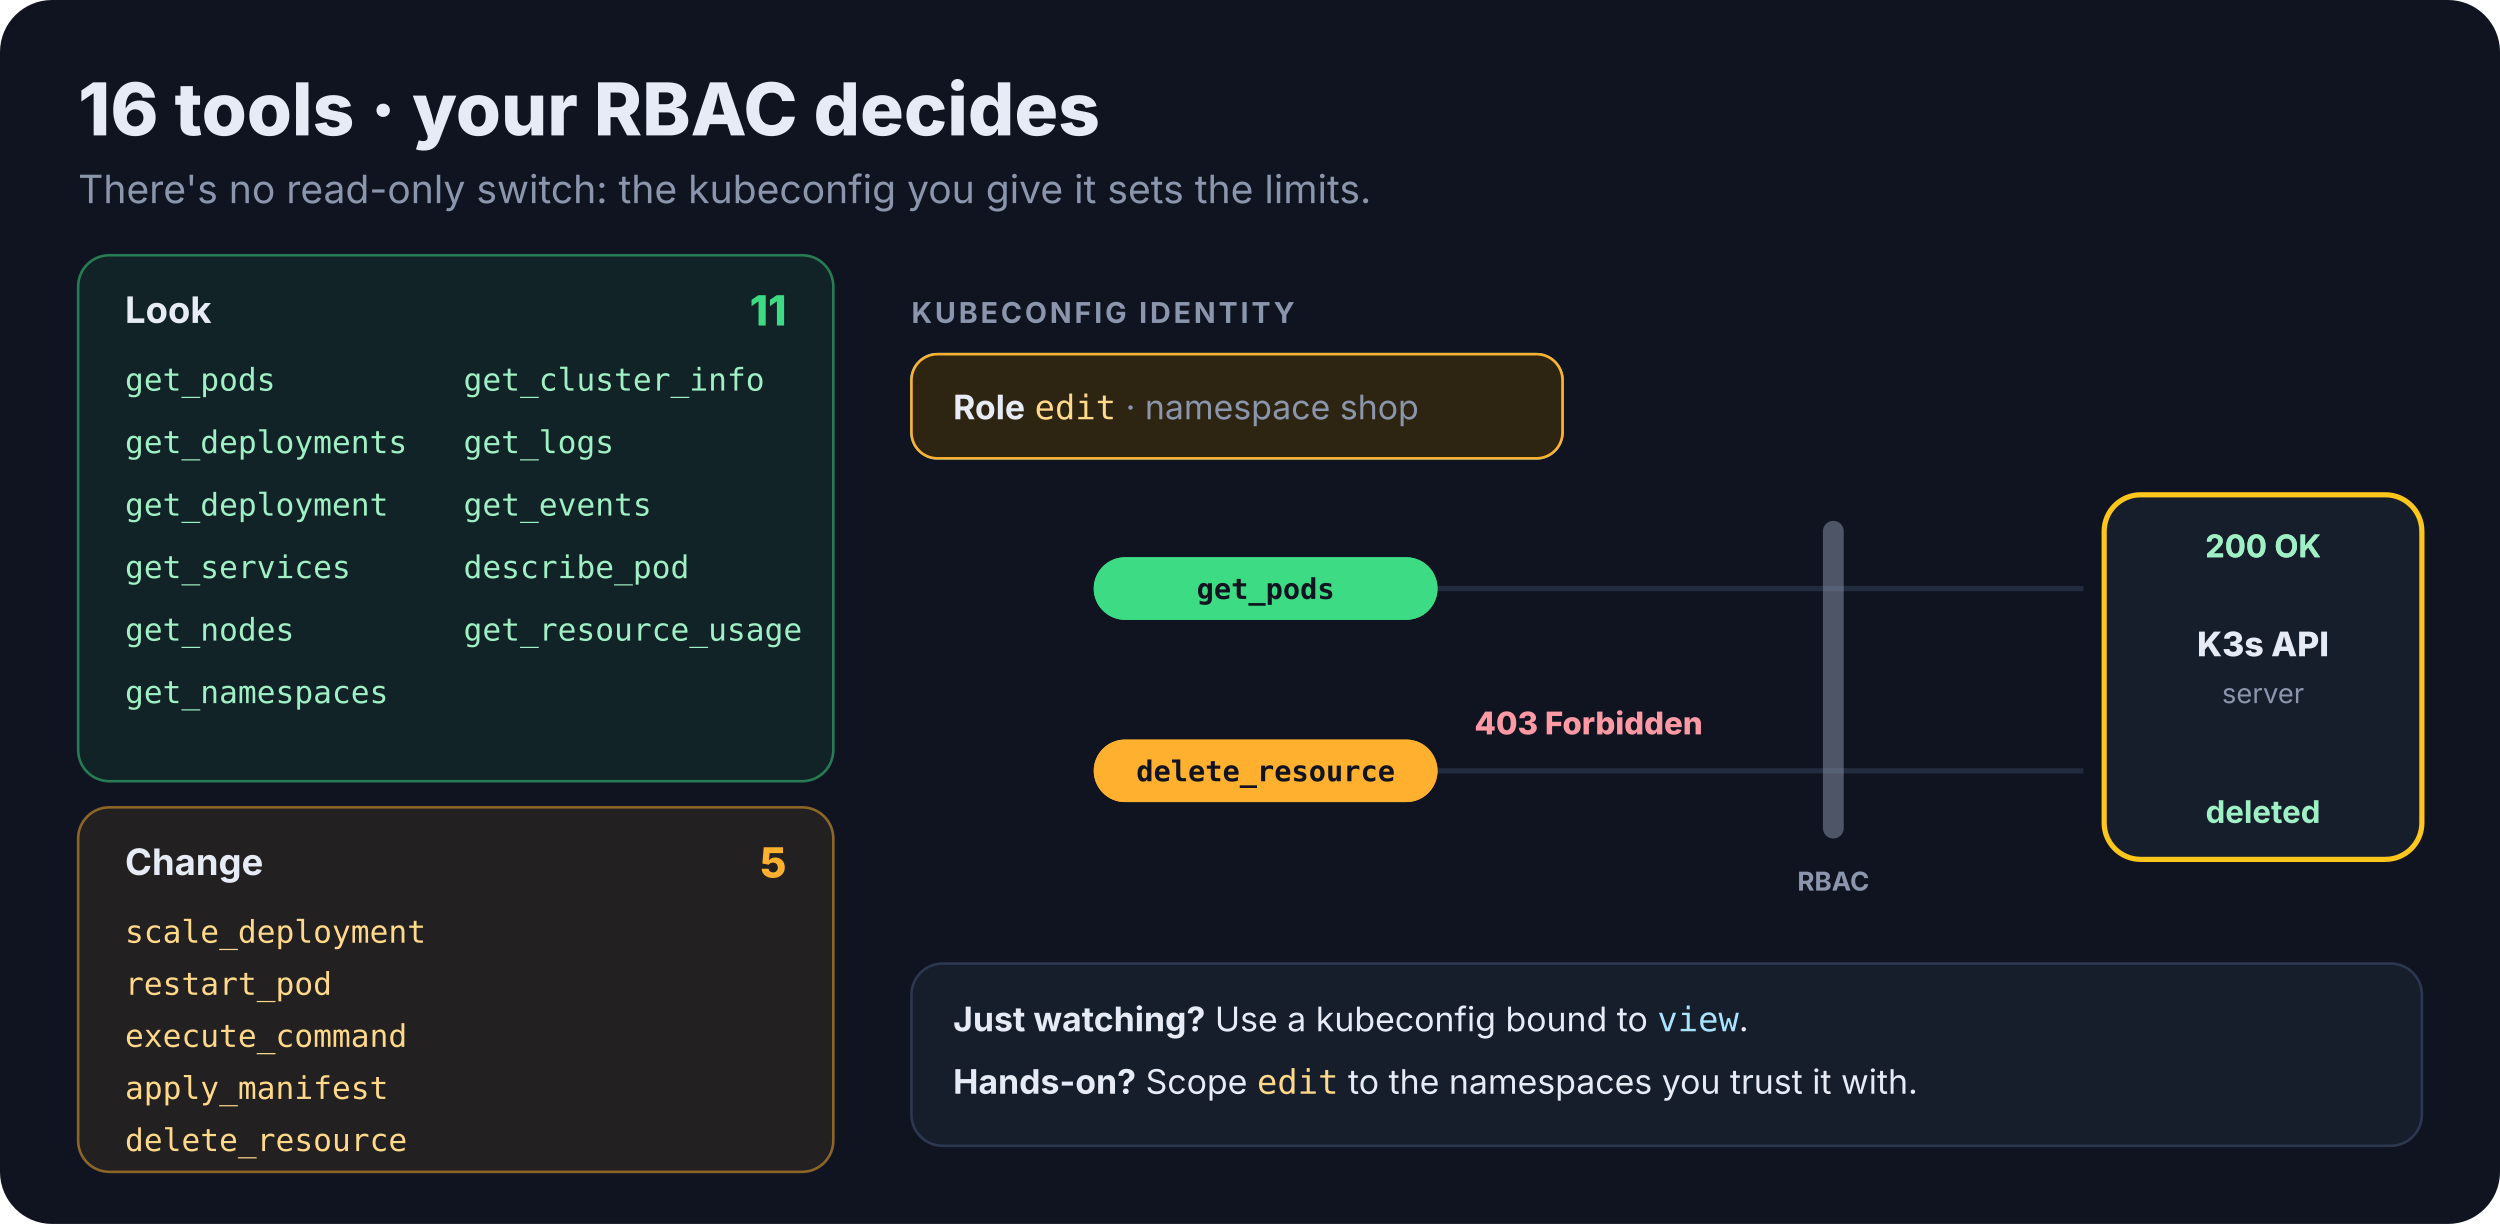
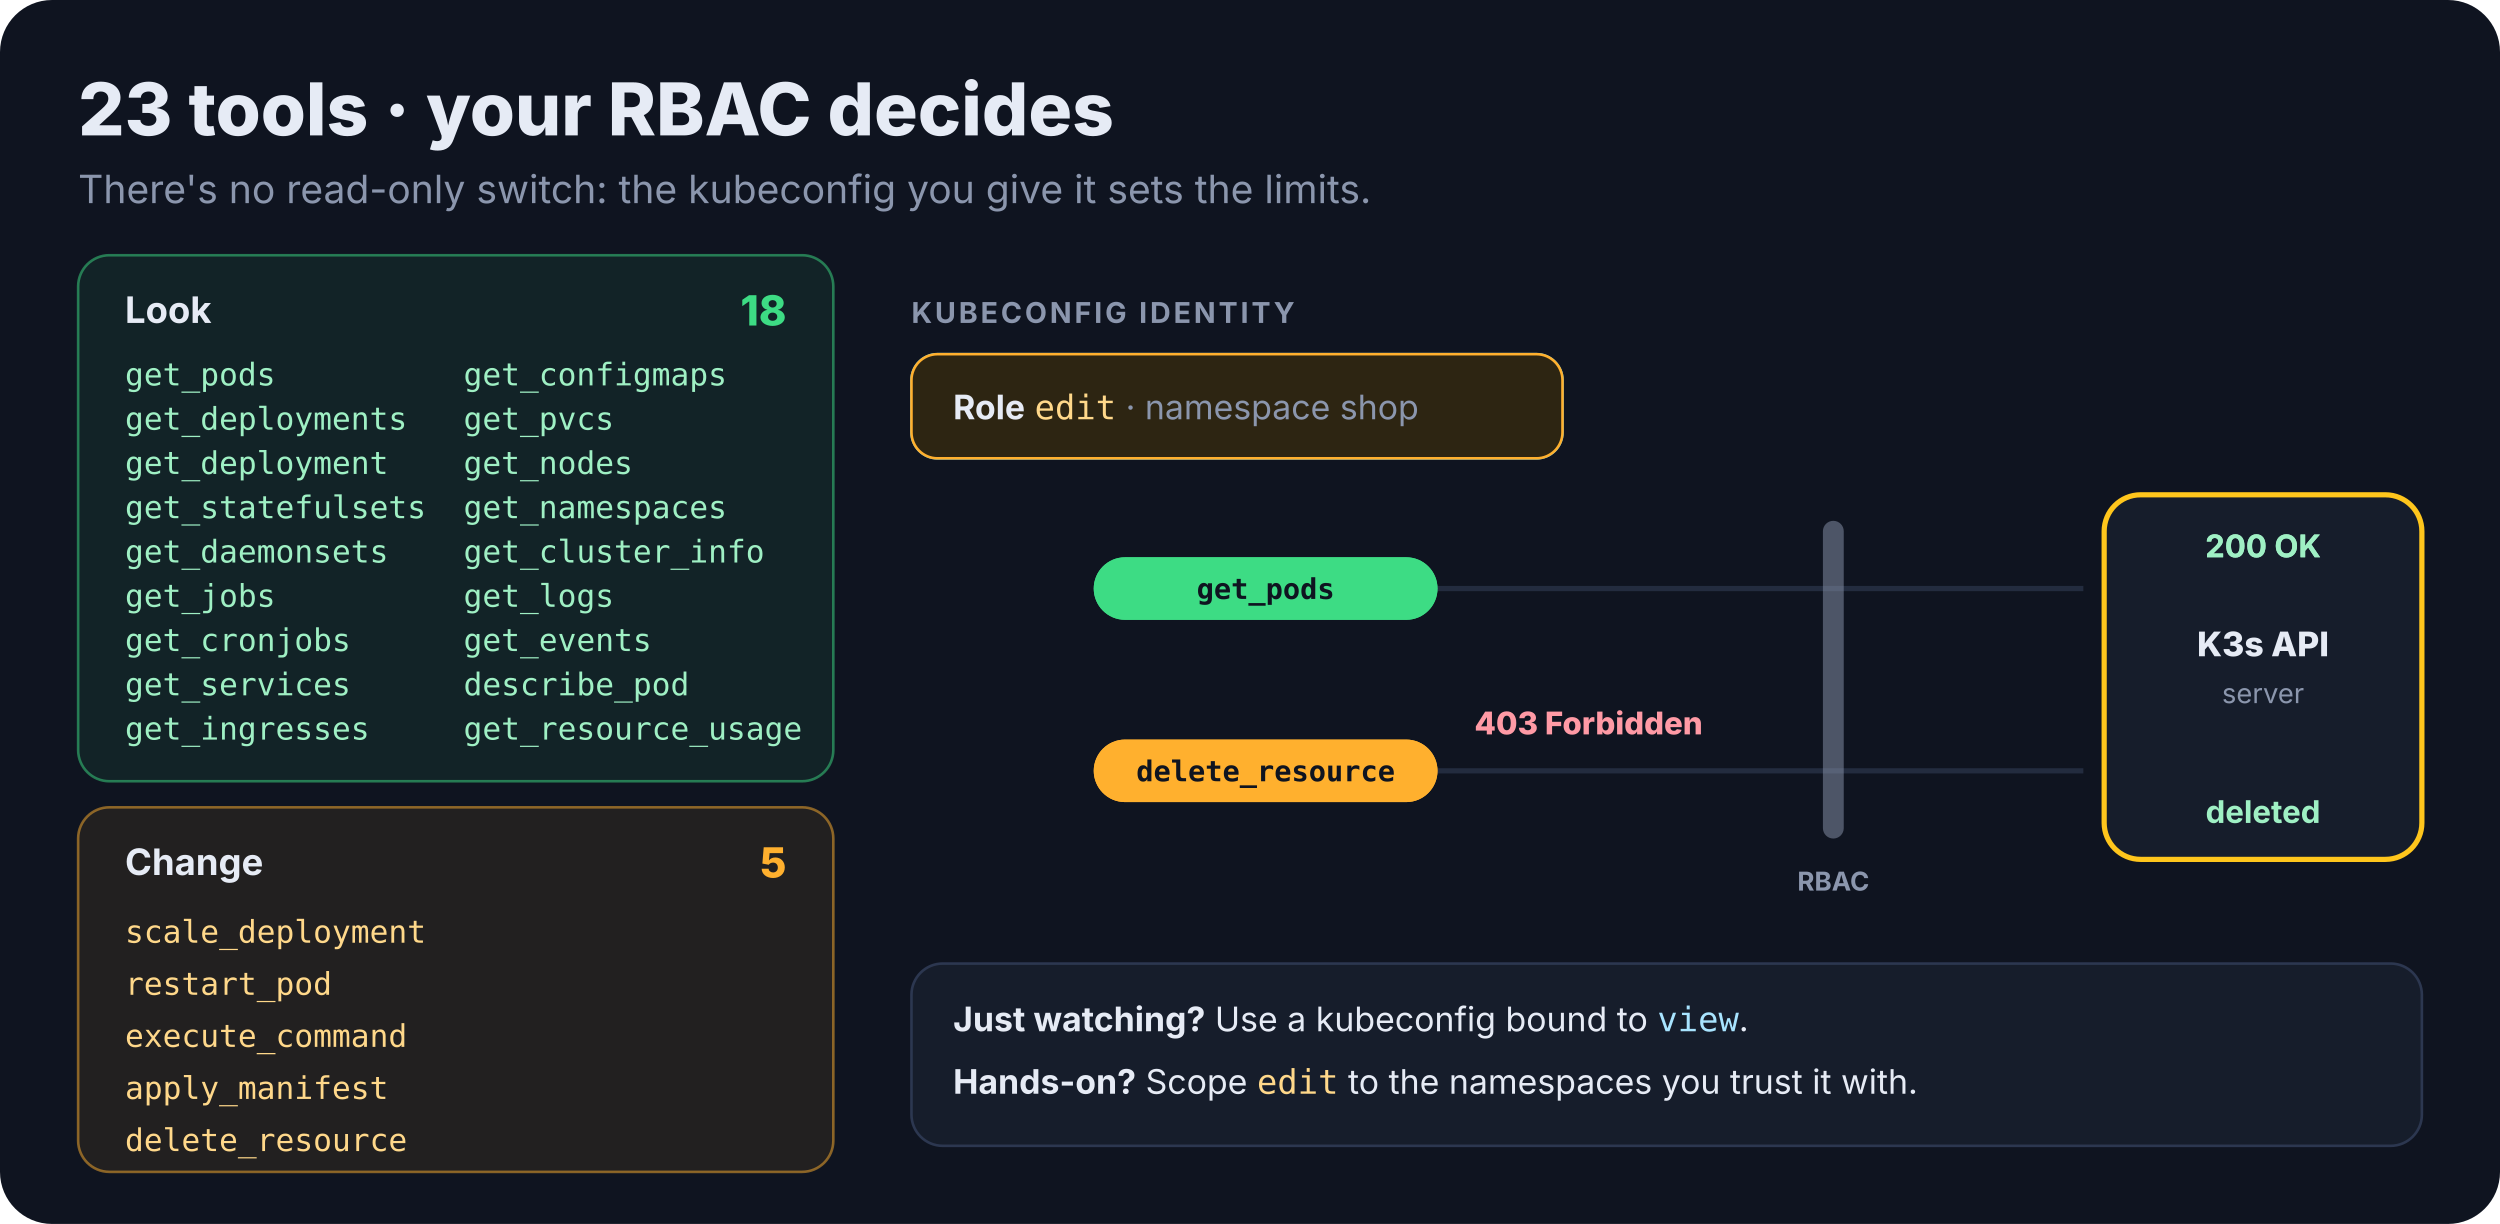
<svg xmlns="http://www.w3.org/2000/svg" viewBox="0 0 960 470" width="960" height="470" role="img" aria-labelledby="t d">
  <style>
    text { font-family: ui-sans-serif, system-ui, -apple-system, "Segoe UI", sans-serif; fill: #e6ebf5; }
    .muted { fill: #8b96ad; }
    .mono { font-family: ui-monospace, SFMono-Regular, Menlo, monospace; }
    @keyframes rv { 0%,0.00% { opacity: 0; } 2.50%,47.50% { opacity: 1; } 50.00%,100% { opacity: 0; } } .rv { animation: rv 12.0s infinite; }
    @keyframes re { 0%,50.00% { opacity: 0; } 52.50%,97.50% { opacity: 1; } 100.00%,100% { opacity: 0; } } .re { animation: re 12.0s infinite; }
    @keyframes a1 { 0%,5.00% { transform: translateX(0); opacity: 0; } 5.83% { opacity: 1; } 16.67% { transform: translateX(250px); opacity: 1; } 20.83%,100% { transform: translateX(250px); opacity: 0; } } .a1 { animation: a1 12.0s infinite; }
    @keyframes a2 { 0%,21.67% { transform: translateX(0); opacity: 0; } 22.50% { opacity: 1; } 33.33%,48.33% { transform: translateX(142px); opacity: 1; } 50.00%,100% { transform: translateX(142px); opacity: 0; } } .a2 { animation: a2 12.0s infinite; }
    @keyframes b1 { 0%,55.00% { transform: translateX(0); opacity: 0; } 55.83% { opacity: 1; } 66.67% { transform: translateX(250px); opacity: 1; } 70.83%,100% { transform: translateX(250px); opacity: 0; } } .b1 { animation: b1 12.0s infinite; }
    @keyframes b2 { 0%,71.67% { transform: translateX(0); opacity: 0; } 72.50% { opacity: 1; } 83.33% { transform: translateX(250px); opacity: 1; } 87.50%,100% { transform: translateX(250px); opacity: 0; } } .b2 { animation: b2 12.0s infinite; }
    @keyframes x2 { 0%,34.17% { opacity: 0; } 36.67%,46.67% { opacity: 1; } 49.17%,100% { opacity: 0; } } .x2 { animation: x2 12.0s infinite; }
    @keyframes ok1 { 0%,16.67% { opacity: 0; } 19.17%,46.67% { opacity: 1; } 49.17%,100% { opacity: 0; } } .ok1 { animation: ok1 12.0s infinite; }
    @keyframes ok3 { 0%,66.67% { opacity: 0; } 69.17%,96.67% { opacity: 1; } 99.17%,100% { opacity: 0; } } .ok3 { animation: ok3 12.0s infinite; }
    @keyframes ok4 { 0%,83.33% { opacity: 0; } 85.83%,96.67% { opacity: 1; } 99.17%,100% { opacity: 0; } } .ok4 { animation: ok4 12.0s infinite; }
    @media (prefers-reduced-motion: reduce) { * { animation: none !important; } .re,.ok3,.ok4 { opacity: 0; } }
  </style>
  <rect width="960" height="470" rx="20" fill="#0f1420" />
-   <text x="30" y="52" font-size="28" font-weight="800">16 tools · your RBAC decides</text>
+   <text x="30" y="52" font-size="28" font-weight="800">23 tools · your RBAC decides</text>
  <text x="30" y="78" font-size="15" class="muted">There's no read-only switch: the kubeconfig you give it sets the limits.</text>
  <rect x="30" y="98" width="290" height="202" rx="12" fill="#3ddc84" fill-opacity=".08" stroke="#3ddc84" stroke-opacity=".5" />
  <text x="48" y="124" font-size="14" font-weight="700">Look</text>
-   <text x="302" y="125" text-anchor="end" font-size="16" font-weight="800" style="fill:#3ddc84">11</text>
-   <text x="48" y="150" font-size="12" class="mono" style="fill:#9ff0c4">get_pods</text>
-   <text x="48" y="174" font-size="12" class="mono" style="fill:#9ff0c4">get_deployments</text>
-   <text x="48" y="198" font-size="12" class="mono" style="fill:#9ff0c4">get_deployment</text>
-   <text x="48" y="222" font-size="12" class="mono" style="fill:#9ff0c4">get_services</text>
-   <text x="48" y="246" font-size="12" class="mono" style="fill:#9ff0c4">get_nodes</text>
-   <text x="48" y="270" font-size="12" class="mono" style="fill:#9ff0c4">get_namespaces</text>
-   <text x="178" y="150" font-size="12" class="mono" style="fill:#9ff0c4">get_cluster_info</text>
-   <text x="178" y="174" font-size="12" class="mono" style="fill:#9ff0c4">get_logs</text>
-   <text x="178" y="198" font-size="12" class="mono" style="fill:#9ff0c4">get_events</text>
-   <text x="178" y="222" font-size="12" class="mono" style="fill:#9ff0c4">describe_pod</text>
-   <text x="178" y="246" font-size="12" class="mono" style="fill:#9ff0c4">get_resource_usage</text>
+   <text x="302" y="125" text-anchor="end" font-size="16" font-weight="800" style="fill:#3ddc84">18</text>
+   <text x="48" y="148" font-size="12" class="mono" style="fill:#9ff0c4">get_pods</text>
+   <text x="48" y="165" font-size="12" class="mono" style="fill:#9ff0c4">get_deployments</text>
+   <text x="48" y="182" font-size="12" class="mono" style="fill:#9ff0c4">get_deployment</text>
+   <text x="48" y="199" font-size="12" class="mono" style="fill:#9ff0c4">get_statefulsets</text>
+   <text x="48" y="216" font-size="12" class="mono" style="fill:#9ff0c4">get_daemonsets</text>
+   <text x="48" y="233" font-size="12" class="mono" style="fill:#9ff0c4">get_jobs</text>
+   <text x="48" y="250" font-size="12" class="mono" style="fill:#9ff0c4">get_cronjobs</text>
+   <text x="48" y="267" font-size="12" class="mono" style="fill:#9ff0c4">get_services</text>
+   <text x="48" y="284" font-size="12" class="mono" style="fill:#9ff0c4">get_ingresses</text>
+   <text x="178" y="148" font-size="12" class="mono" style="fill:#9ff0c4">get_configmaps</text>
+   <text x="178" y="165" font-size="12" class="mono" style="fill:#9ff0c4">get_pvcs</text>
+   <text x="178" y="182" font-size="12" class="mono" style="fill:#9ff0c4">get_nodes</text>
+   <text x="178" y="199" font-size="12" class="mono" style="fill:#9ff0c4">get_namespaces</text>
+   <text x="178" y="216" font-size="12" class="mono" style="fill:#9ff0c4">get_cluster_info</text>
+   <text x="178" y="233" font-size="12" class="mono" style="fill:#9ff0c4">get_logs</text>
+   <text x="178" y="250" font-size="12" class="mono" style="fill:#9ff0c4">get_events</text>
+   <text x="178" y="267" font-size="12" class="mono" style="fill:#9ff0c4">describe_pod</text>
+   <text x="178" y="284" font-size="12" class="mono" style="fill:#9ff0c4">get_resource_usage</text>
  <rect x="30" y="310" width="290" height="140" rx="12" fill="#ffb02e" fill-opacity=".08" stroke="#ffb02e" stroke-opacity=".5" />
  <text x="48" y="336" font-size="14" font-weight="700">Change</text>
  <text x="302" y="337" text-anchor="end" font-size="16" font-weight="800" style="fill:#ffb02e">5</text>
  <text x="48" y="362" font-size="12" class="mono" style="fill:#ffd88a">scale_deployment</text>
  <text x="48" y="382" font-size="12" class="mono" style="fill:#ffd88a">restart_pod</text>
  <text x="48" y="402" font-size="12" class="mono" style="fill:#ffd88a">execute_command</text>
  <text x="48" y="422" font-size="12" class="mono" style="fill:#ffd88a">apply_manifest</text>
  <text x="48" y="442" font-size="12" class="mono" style="fill:#ffd88a">delete_resource</text>
  <text x="350" y="124" font-size="11" font-weight="700" class="muted" letter-spacing=".1em">KUBECONFIG IDENTITY</text>
  <g class="rv">
    <rect x="350" y="136" width="250" height="40" rx="10" fill="#10283a" stroke="#3ec7ff" />
    <text x="366" y="161" font-size="13">
      <tspan font-weight="700">ClusterRole</tspan>
      <tspan class="mono" style="fill:#a8e4ff">view</tspan>
      <tspan class="muted">· read anywhere</tspan>
    </text>
  </g>
  <g class="re">
    <rect x="350" y="136" width="250" height="40" rx="10" fill="#2d2512" stroke="#ffb02e" />
    <text x="366" y="161" font-size="13">
      <tspan font-weight="700">Role</tspan>
      <tspan class="mono" style="fill:#ffd88a">edit</tspan>
      <tspan class="muted">· namespace shop</tspan>
    </text>
  </g>
  <line x1="420" y1="226" x2="800" y2="226" stroke="#232c3f" stroke-width="2" />
  <line x1="420" y1="296" x2="800" y2="296" stroke="#232c3f" stroke-width="2" />
  <rect x="700" y="200" width="8" height="122" rx="4" fill="#8b96ad" opacity=".5" />
  <text x="704" y="342" text-anchor="middle" font-size="10" font-weight="700" class="muted">RBAC</text>
  <g class="a1">
    <rect x="420" y="214" width="132" height="24" rx="12" fill="#3ddc84" />
    <text x="486" y="230" text-anchor="middle" font-size="11" font-weight="800" class="mono" style="fill:#0f1420">get_pods</text>
  </g>
  <g class="a2">
    <rect x="420" y="284" width="132" height="24" rx="12" fill="#ffb02e" />
    <text x="486" y="300" text-anchor="middle" font-size="11" font-weight="800" class="mono" style="fill:#0f1420">delete_resource</text>
  </g>
  <g class="b1">
    <rect x="420" y="214" width="132" height="24" rx="12" fill="#3ddc84" />
    <text x="486" y="230" text-anchor="middle" font-size="11" font-weight="800" class="mono" style="fill:#0f1420">get_pods</text>
  </g>
  <g class="b2">
    <rect x="420" y="284" width="132" height="24" rx="12" fill="#ffb02e" />
    <text x="486" y="300" text-anchor="middle" font-size="11" font-weight="800" class="mono" style="fill:#0f1420">delete_resource</text>
  </g>
  <rect x="808" y="190" width="122" height="140" rx="14" fill="#161d2b" stroke="#ffc61c" stroke-width="2" />
  <text x="869" y="252" text-anchor="middle" font-size="13" font-weight="800">K3s API</text>
  <text x="869" y="270" text-anchor="middle" font-size="10.5" class="muted">server</text>
  <g class="ok1">
    <text x="869" y="214" text-anchor="middle" font-size="12" font-weight="700" style="fill:#9ff0c4">200 OK</text>
  </g>
  <g class="x2">
    <text x="610" y="282" text-anchor="middle" font-size="12" font-weight="800" style="fill:#ff9aa5">403 Forbidden</text>
  </g>
  <g class="ok3">
    <text x="869" y="214" text-anchor="middle" font-size="12" font-weight="700" style="fill:#9ff0c4">200 OK</text>
  </g>
  <g class="ok4">
    <text x="869" y="316" text-anchor="middle" font-size="12" font-weight="700" style="fill:#9ff0c4">deleted</text>
  </g>
  <rect x="350" y="370" width="580" height="70" rx="12" fill="#161d2b" stroke="#2c3750" />
  <text x="366" y="396" font-size="13">
    <tspan font-weight="700">Just watching?</tspan> Use a kubeconfig bound to <tspan class="mono" style="fill:#a8e4ff">view</tspan>.</text>
  <text x="366" y="420" font-size="13">
    <tspan font-weight="700">Hands-on?</tspan> Scope <tspan class="mono" style="fill:#ffd88a">edit</tspan> to the namespaces you trust it with.</text>
</svg>
